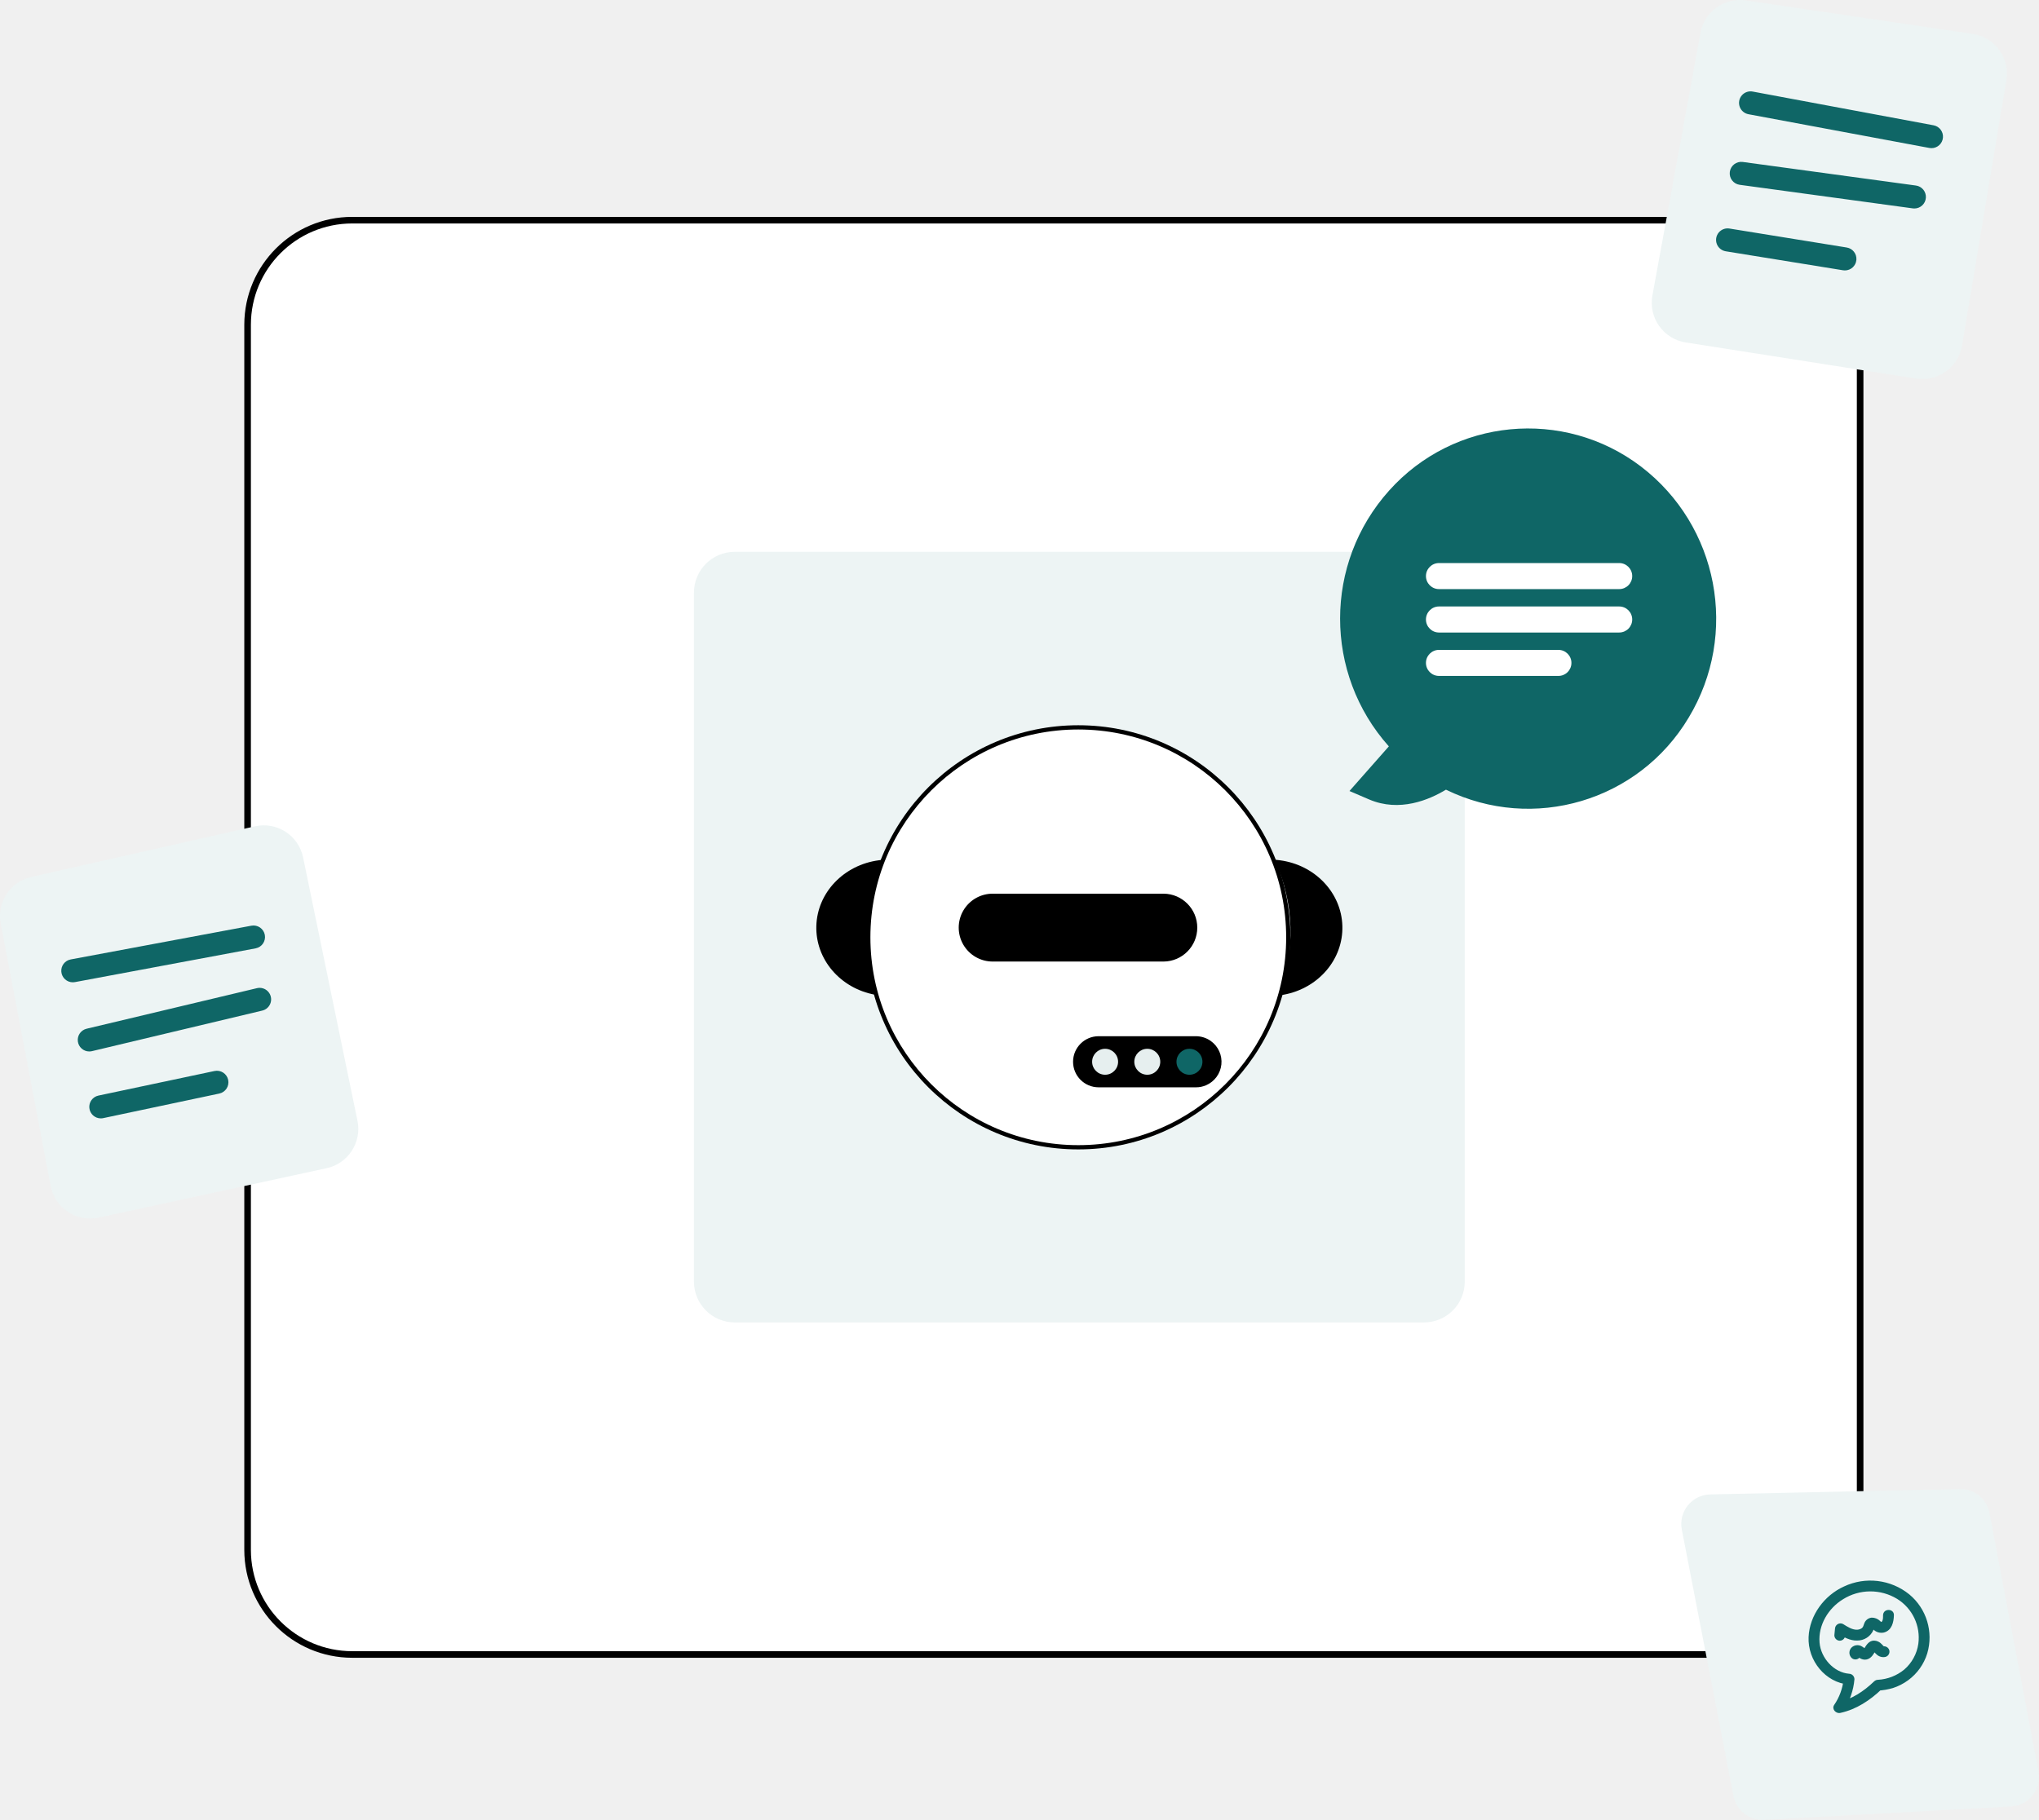
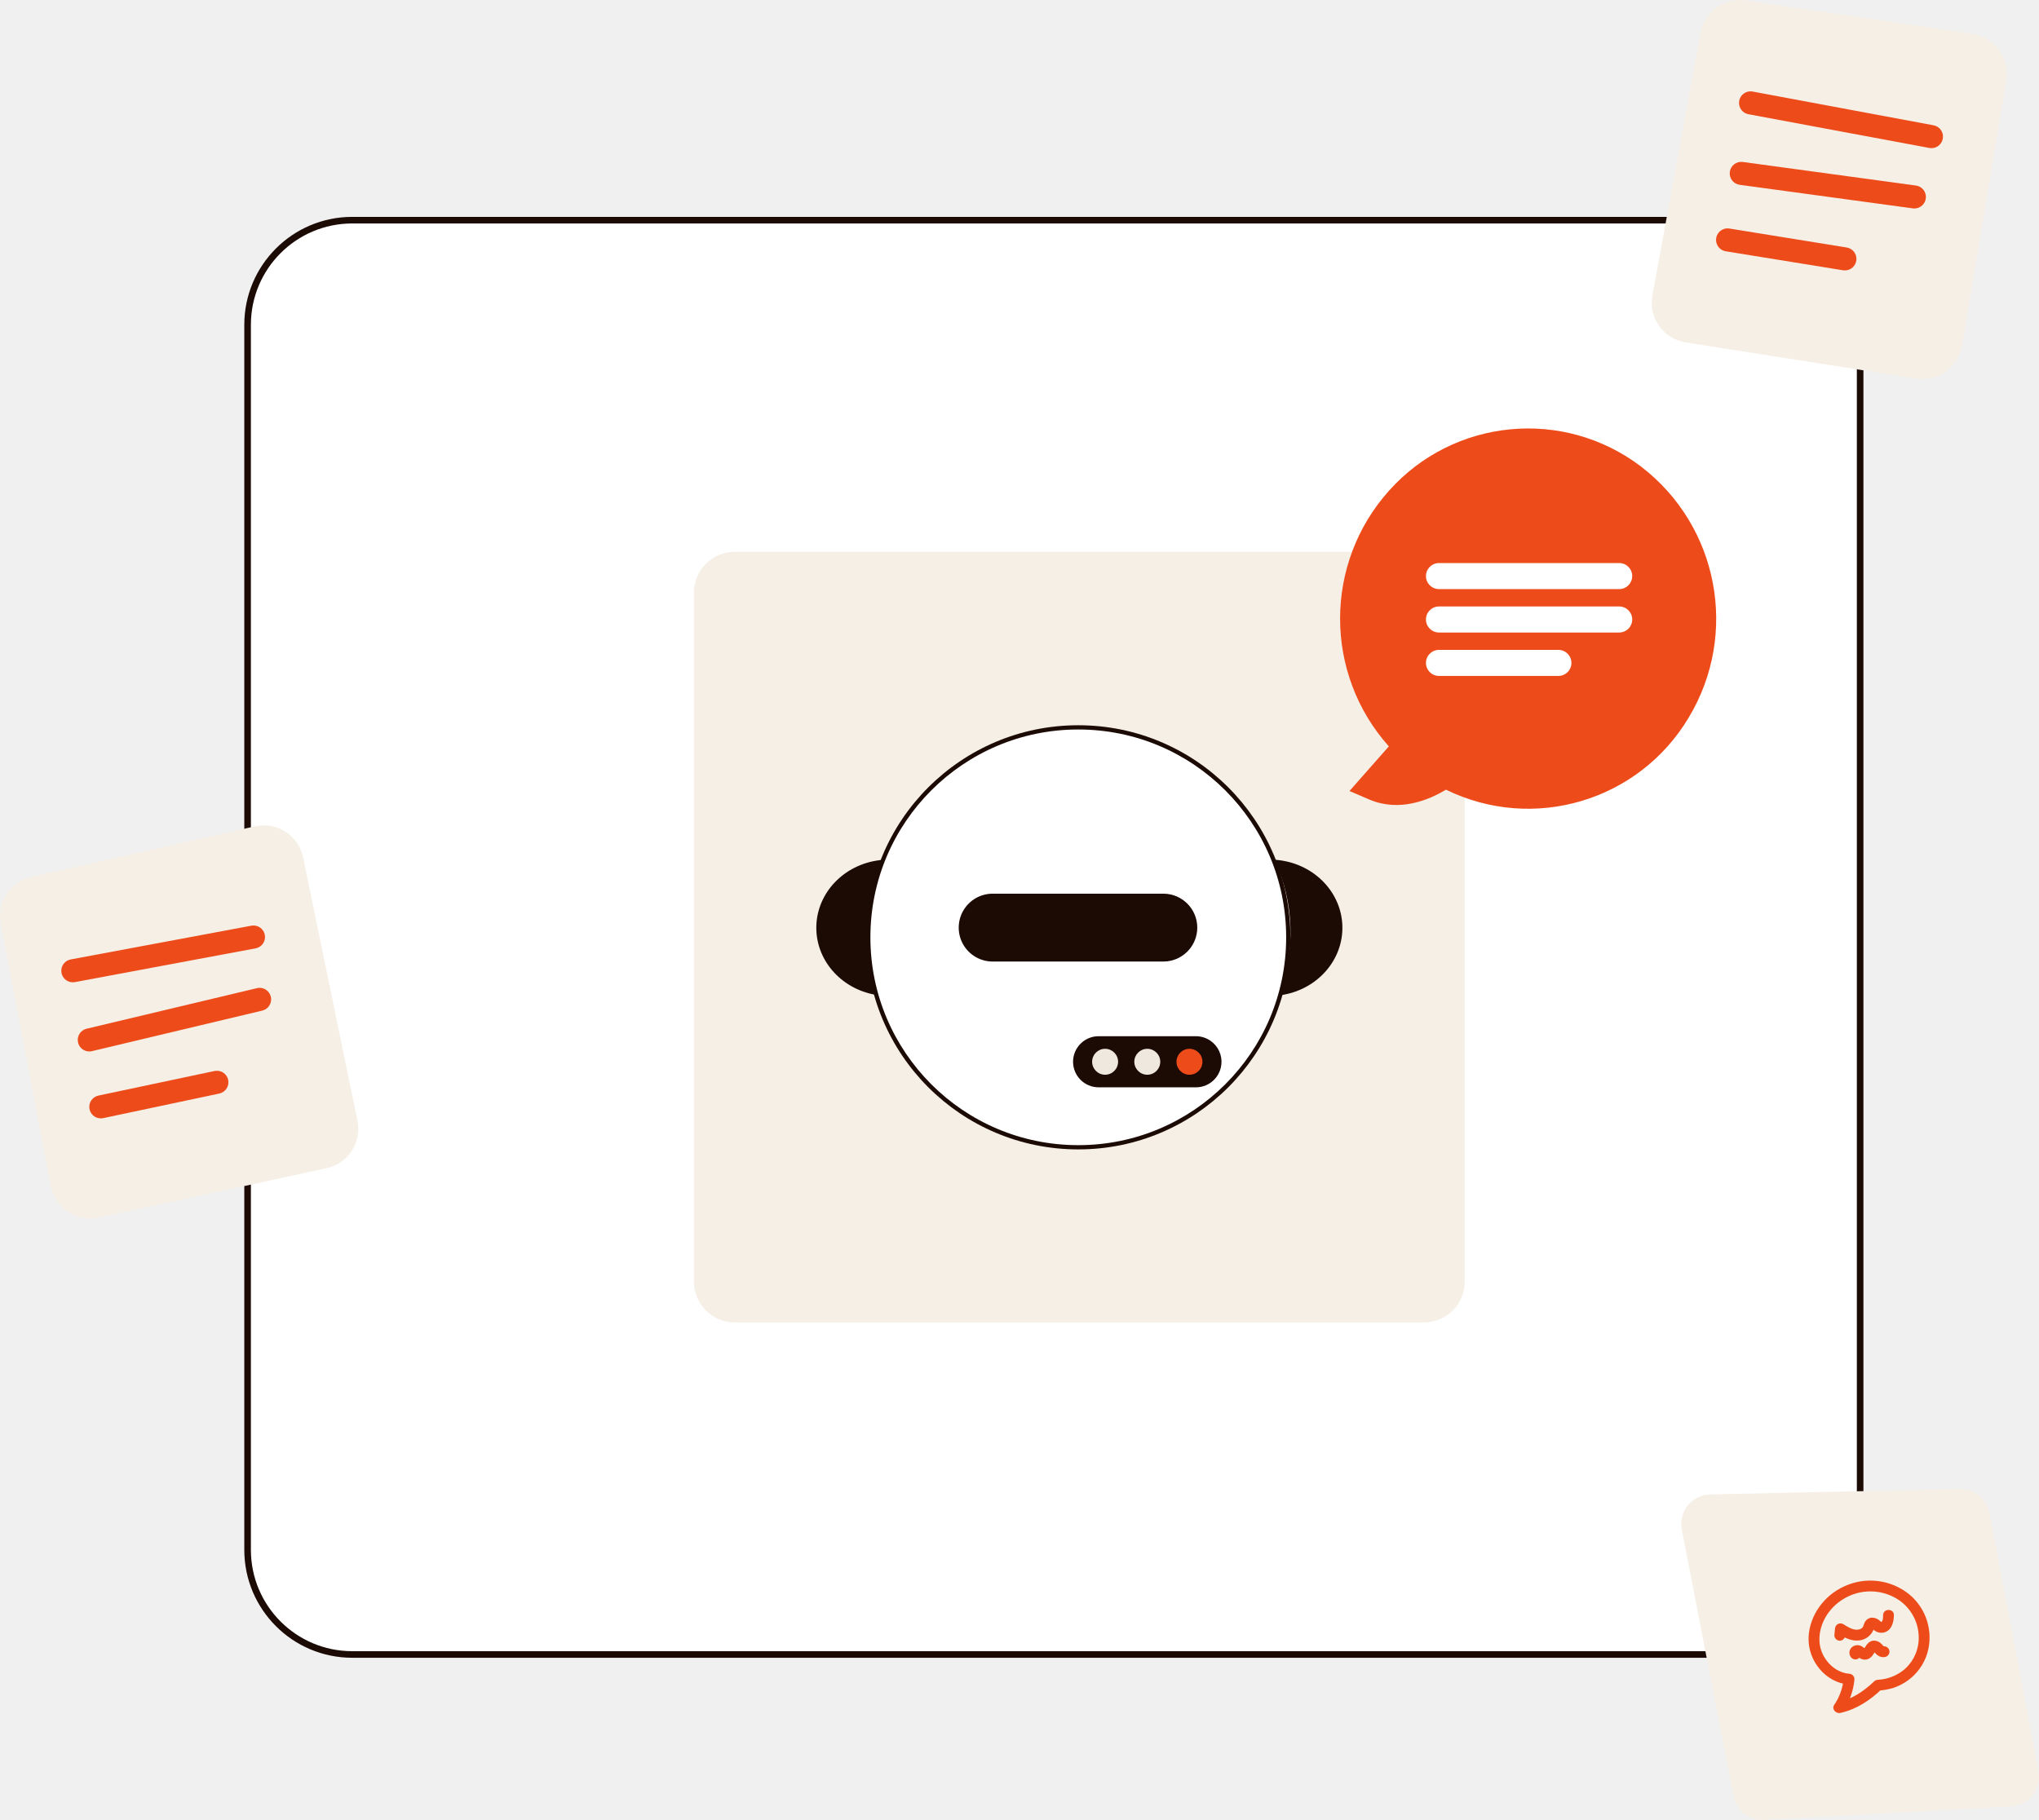
<svg xmlns="http://www.w3.org/2000/svg" width="800.004" height="714.21" viewBox="0 0 800.004 714.21">
  <g transform="translate(-560 -183)">
    <path d="M636.792,734.1H86.15a41.067,41.067,0,0,1-41.019-41.021V212.236A41.067,41.067,0,0,1,86.15,171.217H636.792a41.067,41.067,0,0,1,41.021,41.019V693.082A41.067,41.067,0,0,1,636.792,734.1Z" transform="translate(612.014 98.186)" fill="#FFFFFF" />
-     <rect width="302.419" height="302.419" rx="16" transform="translate(832.276 399.557)" fill="#EDF4F4" />
-     <path d="M636.567,735.17H85.925a42.36,42.36,0,0,1-42.312-42.313V212.011A42.36,42.36,0,0,1,85.925,169.7H636.567a42.36,42.36,0,0,1,42.313,42.312V692.857a42.361,42.361,0,0,1-42.313,42.313ZM85.925,172.285A39.772,39.772,0,0,0,46.2,212.011V692.857a39.773,39.773,0,0,0,39.727,39.729H636.567a39.774,39.774,0,0,0,39.73-39.729V212.011a39.773,39.773,0,0,0-39.728-39.727Z" transform="translate(612.238 98.41)" fill="#000000" />
+     <rect width="302.419" height="302.419" rx="16" transform="translate(832.276 399.557)" fill="#F5EFE6" />
+     <path d="M636.567,735.17H85.925a42.36,42.36,0,0,1-42.312-42.313V212.011A42.36,42.36,0,0,1,85.925,169.7H636.567a42.36,42.36,0,0,1,42.313,42.312V692.857a42.361,42.361,0,0,1-42.313,42.313ZM85.925,172.285A39.772,39.772,0,0,0,46.2,212.011V692.857a39.773,39.773,0,0,0,39.727,39.729H636.567a39.774,39.774,0,0,0,39.73-39.729V212.011a39.773,39.773,0,0,0-39.728-39.727Z" transform="translate(612.238 98.41)" fill="#1C0A05" />
    <g transform="translate(560 506.899)">
-       <path d="M35.521,589.284a15.77,15.77,0,0,1-15.438-12.817L.5,473.547a15.694,15.694,0,0,1,12-18.31l87.719-19.869a15.754,15.754,0,0,1,18.912,12.182l21.341,103.388a15.806,15.806,0,0,1-12.092,18.584L38.9,588.92a15.928,15.928,0,0,1-3.376.365Z" transform="translate(-0.211 -434.978)" fill="#EDF4F4" />
-       <path d="M32.96,503.407a4.524,4.524,0,0,1-.825-8.972l70.916-13.249a4.524,4.524,0,0,1,1.661,8.894L33.8,503.329a4.5,4.5,0,0,1-.836.078Z" transform="translate(-4.392 -441.811)" fill="#0F6666" />
-       <path d="M40.548,534.809a4.524,4.524,0,0,1-1.044-8.926l66.756-15.9a4.524,4.524,0,1,1,2.1,8.8L41.6,534.684a4.567,4.567,0,0,1-1.051.124Z" transform="translate(-5.516 -446.07)" fill="#0F6666" />
-       <path d="M45.857,566.724a4.524,4.524,0,0,1-.933-8.95l45.543-9.644a4.523,4.523,0,1,1,1.874,8.85L46.8,566.624a4.56,4.56,0,0,1-.943.1Z" transform="translate(-6.303 -451.723)" fill="#0F6666" />
+       <path d="M35.521,589.284a15.77,15.77,0,0,1-15.438-12.817L.5,473.547a15.694,15.694,0,0,1,12-18.31l87.719-19.869a15.754,15.754,0,0,1,18.912,12.182l21.341,103.388a15.806,15.806,0,0,1-12.092,18.584L38.9,588.92a15.928,15.928,0,0,1-3.376.365Z" transform="translate(-0.211 -434.978)" fill="#F5EFE6" />
+       <path d="M32.96,503.407a4.524,4.524,0,0,1-.825-8.972l70.916-13.249a4.524,4.524,0,0,1,1.661,8.894L33.8,503.329a4.5,4.5,0,0,1-.836.078Z" transform="translate(-4.392 -441.811)" fill="#EE4B1A" />
+       <path d="M40.548,534.809a4.524,4.524,0,0,1-1.044-8.926l66.756-15.9a4.524,4.524,0,1,1,2.1,8.8L41.6,534.684a4.567,4.567,0,0,1-1.051.124Z" transform="translate(-5.516 -446.07)" fill="#EE4B1A" />
+       <path d="M45.857,566.724a4.524,4.524,0,0,1-.933-8.95l45.543-9.644a4.523,4.523,0,1,1,1.874,8.85L46.8,566.624a4.56,4.56,0,0,1-.943.1Z" transform="translate(-6.303 -451.723)" fill="#EE4B1A" />
    </g>
-     <path d="M798.03,218.558a15.775,15.775,0,0,1-2.434-.191l-90.452-14.191a15.76,15.76,0,0,1-13.056-18.4l18.87-103.056a15.706,15.706,0,0,1,17.8-12.75l88.979,13.119a15.76,15.76,0,0,1,13.242,18.182L813.577,205.4A15.817,15.817,0,0,1,798.03,218.558Z" transform="translate(516.228 113.208)" fill="#EDF4F4" />
-     <path d="M807.55,134.169a4.481,4.481,0,0,1-.833-.078l-70.922-13.229a4.524,4.524,0,1,1,1.659-8.894L808.374,125.2a4.524,4.524,0,0,1-.825,8.972Z" transform="translate(510.263 106.973)" fill="#0F6666" />
-     <path d="M800.2,162.651a4.449,4.449,0,0,1-.618-.042l-68-9.26a4.524,4.524,0,0,1,1.222-8.964l68,9.26a4.524,4.524,0,0,1-.6,9.006Z" transform="translate(510.918 102.166)" fill="#0F6666" />
-     <path d="M771.994,191.5a4.617,4.617,0,0,1-.728-.06L725.31,184a4.524,4.524,0,1,1,1.448-8.931l45.956,7.437A4.524,4.524,0,0,1,772,191.5Z" transform="translate(511.831 97.624)" fill="#0F6666" />
+     <path d="M798.03,218.558a15.775,15.775,0,0,1-2.434-.191l-90.452-14.191a15.76,15.76,0,0,1-13.056-18.4l18.87-103.056a15.706,15.706,0,0,1,17.8-12.75l88.979,13.119a15.76,15.76,0,0,1,13.242,18.182L813.577,205.4A15.817,15.817,0,0,1,798.03,218.558Z" transform="translate(516.228 113.208)" fill="#F5EFE6" />
+     <path d="M807.55,134.169a4.481,4.481,0,0,1-.833-.078l-70.922-13.229a4.524,4.524,0,1,1,1.659-8.894L808.374,125.2a4.524,4.524,0,0,1-.825,8.972Z" transform="translate(510.263 106.973)" fill="#EE4B1A" />
+     <path d="M800.2,162.651a4.449,4.449,0,0,1-.618-.042l-68-9.26a4.524,4.524,0,0,1,1.222-8.964l68,9.26a4.524,4.524,0,0,1-.6,9.006Z" transform="translate(510.918 102.166)" fill="#EE4B1A" />
+     <path d="M771.994,191.5a4.617,4.617,0,0,1-.728-.06L725.31,184a4.524,4.524,0,1,1,1.448-8.931l45.956,7.437A4.524,4.524,0,0,1,772,191.5Z" transform="translate(511.831 97.624)" fill="#EE4B1A" />
    <g transform="translate(1085.785 351.147)">
-       <path d="M892.5,355.374c-6.55,3.974-18.219,8.952-30.144,3.836l-7.709-3.308,15.447-17.517a75.267,75.267,0,0,1,.1-100.383,73.171,73.171,0,0,1,98.794-9.466,75.191,75.191,0,0,1,18.733,98.579A73.318,73.318,0,0,1,892.5,355.374Z" transform="translate(-850.963 -213.622)" fill="#0F6666" />
+       <path d="M892.5,355.374c-6.55,3.974-18.219,8.952-30.144,3.836l-7.709-3.308,15.447-17.517a75.267,75.267,0,0,1,.1-100.383,73.171,73.171,0,0,1,98.794-9.466,75.191,75.191,0,0,1,18.733,98.579A73.318,73.318,0,0,1,892.5,355.374Z" transform="translate(-850.963 -213.622)" fill="#EE4B1A" />
      <g transform="translate(33.689 52.818)">
        <path d="M5.111,0H75.818a5.111,5.111,0,1,1,0,10.223H5.111A5.111,5.111,0,0,1,5.111,0Z" transform="translate(0 0)" fill="#FFFFFF" />
        <path d="M5.111,0H75.818a5.111,5.111,0,1,1,0,10.223H5.111A5.111,5.111,0,0,1,5.111,0Z" transform="translate(0 17.038)" fill="#FFFFFF" />
        <path d="M5.111,0H51.965a5.111,5.111,0,1,1,0,10.223H5.111A5.111,5.111,0,0,1,5.111,0Z" transform="translate(0 34.075)" fill="#FFFFFF" />
      </g>
    </g>
    <g transform="translate(-722.805 76.855)">
-       <path d="M715.395,371.522c-.688.042-1.375.1-2.054.2-13.8,1.8-24.2,12.709-24.569,25.789s9.385,24.5,23.067,26.985c.679.119,1.357.221,2.044.3A67.315,67.315,0,0,1,715.395,371.522Z" transform="translate(914.324 72.024)" fill="#000000" />
-       <circle cx="83.229" cy="83.229" r="83.229" transform="translate(1622.642 390.761)" fill="#000000" />
+       <path d="M715.395,371.522c-.688.042-1.375.1-2.054.2-13.8,1.8-24.2,12.709-24.569,25.789s9.385,24.5,23.067,26.985c.679.119,1.357.221,2.044.3A67.315,67.315,0,0,1,715.395,371.522Z" transform="translate(914.324 72.024)" fill="#1C0A05" />
+       <circle cx="83.229" cy="83.229" r="83.229" transform="translate(1622.642 390.761)" fill="#1C0A05" />
      <circle cx="81.564" cy="81.564" r="81.564" transform="translate(1624.307 392.426)" fill="#FFFFFF" />
-       <path d="M688.762,371.522c.688.042,1.375.1,2.054.2,13.8,1.8,24.2,12.709,24.57,25.789S706,422,692.317,424.491c-.678.119-1.357.221-2.044.3A67.315,67.315,0,0,0,688.762,371.522Z" transform="translate(1094.099 72.024)" fill="#000000" />
-       <path d="M795.29,379.647H728.326a13.317,13.317,0,1,0,0,26.633H795.29a13.317,13.317,0,0,0,0-26.633Z" transform="translate(944.064 77.216)" fill="#000000" />
+       <path d="M688.762,371.522c.688.042,1.375.1,2.054.2,13.8,1.8,24.2,12.709,24.57,25.789S706,422,692.317,424.491c-.678.119-1.357.221-2.044.3A67.315,67.315,0,0,0,688.762,371.522Z" transform="translate(1094.099 72.024)" fill="#1C0A05" />
+       <path d="M795.29,379.647H728.326a13.317,13.317,0,1,0,0,26.633H795.29a13.317,13.317,0,0,0,0-26.633Z" transform="translate(944.064 77.216)" fill="#1C0A05" />
      <g transform="translate(1703.823 512.796)">
-         <path d="M812.8,480.485a10.1,10.1,0,0,0-5.826-1.874H768.79a10.029,10.029,0,1,0,0,20.059h38.186a9.915,9.915,0,0,0,2.029-.2,11.016,11.016,0,0,0,1.942-.612,10.026,10.026,0,0,0,1.854-17.37Z" transform="translate(-758.761 -478.611)" fill="#000000" />
-         <circle cx="5.092" cy="5.092" r="5.092" transform="translate(7.48 4.938)" fill="#E6EFEF" />
-         <circle cx="5.092" cy="5.092" r="5.092" transform="translate(24.028 4.938)" fill="#E6EFEF" />
-         <circle cx="5.092" cy="5.092" r="5.092" transform="translate(40.576 4.938)" fill="#0F6666" />
+         <path d="M812.8,480.485a10.1,10.1,0,0,0-5.826-1.874H768.79a10.029,10.029,0,1,0,0,20.059h38.186a9.915,9.915,0,0,0,2.029-.2,11.016,11.016,0,0,0,1.942-.612,10.026,10.026,0,0,0,1.854-17.37Z" transform="translate(-758.761 -478.611)" fill="#1C0A05" />
+         <circle cx="5.092" cy="5.092" r="5.092" transform="translate(7.48 4.938)" fill="#EFE8DE" />
+         <circle cx="5.092" cy="5.092" r="5.092" transform="translate(24.028 4.938)" fill="#EFE8DE" />
+         <circle cx="5.092" cy="5.092" r="5.092" transform="translate(40.576 4.938)" fill="#EE4B1A" />
      </g>
    </g>
    <g transform="translate(1219.648 767.361)">
-       <path d="M31.861,129.844a11.633,11.633,0,0,1-11.373-9.378L.213,15.892A11.586,11.586,0,0,1,11.336,2.109L109.311,0A11.509,11.509,0,0,1,120.94,9.423l19.216,101.414A11.586,11.586,0,0,1,129.4,124.56l-96.914,5.266c-.21.011-.419.018-.626.018Z" transform="translate(-0.002 0.005)" fill="#EDF4F4" />
+       <path d="M31.861,129.844a11.633,11.633,0,0,1-11.373-9.378L.213,15.892A11.586,11.586,0,0,1,11.336,2.109L109.311,0A11.509,11.509,0,0,1,120.94,9.423l19.216,101.414A11.586,11.586,0,0,1,129.4,124.56l-96.914,5.266c-.21.011-.419.018-.626.018Z" transform="translate(-0.002 0.005)" fill="#F5EFE6" />
      <g transform="matrix(0.966, -0.259, 0.259, 0.966, 45.045, 42.921)">
-         <path d="M21.136,39.382c-4.969,2.73-10.307,4.528-16.034,4.25l1.506,3.636a26.105,26.105,0,0,0,7.3-10.715,2.168,2.168,0,0,0-1.487-2.62C6.683,31.879,3.342,25.02,4.4,19.161,5.623,12.377,11.179,7.018,17.671,5.1a20.2,20.2,0,0,1,20.591,5.37,17.9,17.9,0,0,1,3.452,19.153,16.449,16.449,0,0,1-7.98,8.344,17.791,17.791,0,0,1-10.958,1.2,2.194,2.194,0,0,0-2.62,1.487,2.147,2.147,0,0,0,1.487,2.62,26.835,26.835,0,0,0,5.928.536,21.077,21.077,0,0,0,6.58-1.409,20.558,20.558,0,0,0,9.977-8.25A21.968,21.968,0,0,0,43.3,9.963,24.268,24.268,0,0,0,19.356.349C10.988,1.728,3.387,7.752.81,15.935-1.944,24.674,2.516,34.9,11.291,38.041L9.8,35.421A21.7,21.7,0,0,1,3.6,44.256c-1.45,1.3-.231,3.551,1.506,3.636,6.456.313,12.586-1.757,18.184-4.832,2.4-1.32.256-5-2.15-3.678Z" transform="translate(0 0)" fill="#0F6666" />
-         <path d="M4.209,5.3l.9-2.4-3.56.94C3.395,5.781,5.487,7.86,8.2,8.486A6.88,6.88,0,0,0,15.36,6.23c.124-.166.717-1.037.723-1.033l-.908.226q-.428-.284-.008.082A5.7,5.7,0,0,0,15.506,6a4.467,4.467,0,0,0,3.657,2.164c3.2,0,4.737-2.87,5.536-5.534.789-2.631-3.321-3.756-4.107-1.132-.213.71-.426,1.877-1.11,2.31-.392.248-.346-.042-.621-.427a4.656,4.656,0,0,0-2.82-2.1A3.446,3.446,0,0,0,12.571,2.8c-.455.611-.683,1.2-1.383,1.485a3.431,3.431,0,0,1-1.722.125C7.437,4.048,5.9,2.237,4.56.822A2.155,2.155,0,0,0,1,1.762l-.9,2.4a2.148,2.148,0,0,0,1.487,2.62A2.176,2.176,0,0,0,4.209,5.3h0Z" transform="translate(10.664 13.688)" fill="#0F6666" />
-         <path d="M4.1,2.234a1.419,1.419,0,0,1-.433,1.861,1.24,1.24,0,0,1-1.172.017c.385.2-.19-.267.1.077q.121.124.231.258-.2-.272-.073-.1c.2.079.408.54.577.741a4.139,4.139,0,0,0,.322.346,3.9,3.9,0,0,0,1.582.944c1.658.449,3.033-.374,4.18-1.491.184-.18.365-.363.556-.536q.064-.059.13-.116.255-.212-.167.122a2.784,2.784,0,0,1,.272-.176c.282-.24-.462.146-.13.055q.327-.075-.267.026.333,0-.252-.053l.142.036a.826.826,0,0,1-.448-.27,1.518,1.518,0,0,1,.157.15q.157.172-.1-.144c.221.138.41.7.526.93a5.782,5.782,0,0,0,.479.785,3.854,3.854,0,0,0,3.047,1.751,2.146,2.146,0,0,0,2.13-2.13,2.175,2.175,0,0,0-2.13-2.13.964.964,0,0,1,.526.166q-.291-.175.077.091a2.3,2.3,0,0,1-.209-.212q.258.35.057.062c-.2-.355-.38-.721-.582-1.074A4.2,4.2,0,0,0,10.686.1C8.821-.37,7.47.869,6.229,2.041a3.615,3.615,0,0,0-.347.31q.428-.321.164-.132-.089.061-.182.113c-.266.223.481-.148.13-.053q-.327.076.267-.025-.333,0,.251.055-.341-.1.085.056-.29-.189.065.059c-.086,0-.379-.4-.422-.469Q6.5,2.3,6.278,2L5.945,1.57a4.651,4.651,0,0,0-.463-.512A3.353,3.353,0,0,0,1.515.417,2.869,2.869,0,0,0,.42,4.384a2.174,2.174,0,0,0,2.914.764A2.156,2.156,0,0,0,4.1,2.234h0Z" transform="translate(14.565 23.809)" fill="#0F6666" />
+         <path d="M21.136,39.382c-4.969,2.73-10.307,4.528-16.034,4.25l1.506,3.636a26.105,26.105,0,0,0,7.3-10.715,2.168,2.168,0,0,0-1.487-2.62C6.683,31.879,3.342,25.02,4.4,19.161,5.623,12.377,11.179,7.018,17.671,5.1a20.2,20.2,0,0,1,20.591,5.37,17.9,17.9,0,0,1,3.452,19.153,16.449,16.449,0,0,1-7.98,8.344,17.791,17.791,0,0,1-10.958,1.2,2.194,2.194,0,0,0-2.62,1.487,2.147,2.147,0,0,0,1.487,2.62,26.835,26.835,0,0,0,5.928.536,21.077,21.077,0,0,0,6.58-1.409,20.558,20.558,0,0,0,9.977-8.25A21.968,21.968,0,0,0,43.3,9.963,24.268,24.268,0,0,0,19.356.349C10.988,1.728,3.387,7.752.81,15.935-1.944,24.674,2.516,34.9,11.291,38.041L9.8,35.421A21.7,21.7,0,0,1,3.6,44.256c-1.45,1.3-.231,3.551,1.506,3.636,6.456.313,12.586-1.757,18.184-4.832,2.4-1.32.256-5-2.15-3.678Z" transform="translate(0 0)" fill="#EE4B1A" />
+         <path d="M4.209,5.3l.9-2.4-3.56.94C3.395,5.781,5.487,7.86,8.2,8.486A6.88,6.88,0,0,0,15.36,6.23c.124-.166.717-1.037.723-1.033l-.908.226q-.428-.284-.008.082A5.7,5.7,0,0,0,15.506,6a4.467,4.467,0,0,0,3.657,2.164c3.2,0,4.737-2.87,5.536-5.534.789-2.631-3.321-3.756-4.107-1.132-.213.71-.426,1.877-1.11,2.31-.392.248-.346-.042-.621-.427a4.656,4.656,0,0,0-2.82-2.1A3.446,3.446,0,0,0,12.571,2.8c-.455.611-.683,1.2-1.383,1.485a3.431,3.431,0,0,1-1.722.125C7.437,4.048,5.9,2.237,4.56.822A2.155,2.155,0,0,0,1,1.762l-.9,2.4a2.148,2.148,0,0,0,1.487,2.62A2.176,2.176,0,0,0,4.209,5.3h0Z" transform="translate(10.664 13.688)" fill="#EE4B1A" />
+         <path d="M4.1,2.234a1.419,1.419,0,0,1-.433,1.861,1.24,1.24,0,0,1-1.172.017c.385.2-.19-.267.1.077q.121.124.231.258-.2-.272-.073-.1c.2.079.408.54.577.741a4.139,4.139,0,0,0,.322.346,3.9,3.9,0,0,0,1.582.944c1.658.449,3.033-.374,4.18-1.491.184-.18.365-.363.556-.536q.064-.059.13-.116.255-.212-.167.122a2.784,2.784,0,0,1,.272-.176c.282-.24-.462.146-.13.055q.327-.075-.267.026.333,0-.252-.053l.142.036a.826.826,0,0,1-.448-.27,1.518,1.518,0,0,1,.157.15q.157.172-.1-.144c.221.138.41.7.526.93a5.782,5.782,0,0,0,.479.785,3.854,3.854,0,0,0,3.047,1.751,2.146,2.146,0,0,0,2.13-2.13,2.175,2.175,0,0,0-2.13-2.13.964.964,0,0,1,.526.166q-.291-.175.077.091a2.3,2.3,0,0,1-.209-.212q.258.35.057.062c-.2-.355-.38-.721-.582-1.074A4.2,4.2,0,0,0,10.686.1C8.821-.37,7.47.869,6.229,2.041a3.615,3.615,0,0,0-.347.31q.428-.321.164-.132-.089.061-.182.113c-.266.223.481-.148.13-.053q-.327.076.267-.025-.333,0,.251.055-.341-.1.085.056-.29-.189.065.059c-.086,0-.379-.4-.422-.469Q6.5,2.3,6.278,2L5.945,1.57a4.651,4.651,0,0,0-.463-.512A3.353,3.353,0,0,0,1.515.417,2.869,2.869,0,0,0,.42,4.384a2.174,2.174,0,0,0,2.914.764A2.156,2.156,0,0,0,4.1,2.234h0Z" transform="translate(14.565 23.809)" fill="#EE4B1A" />
      </g>
    </g>
  </g>
</svg>
